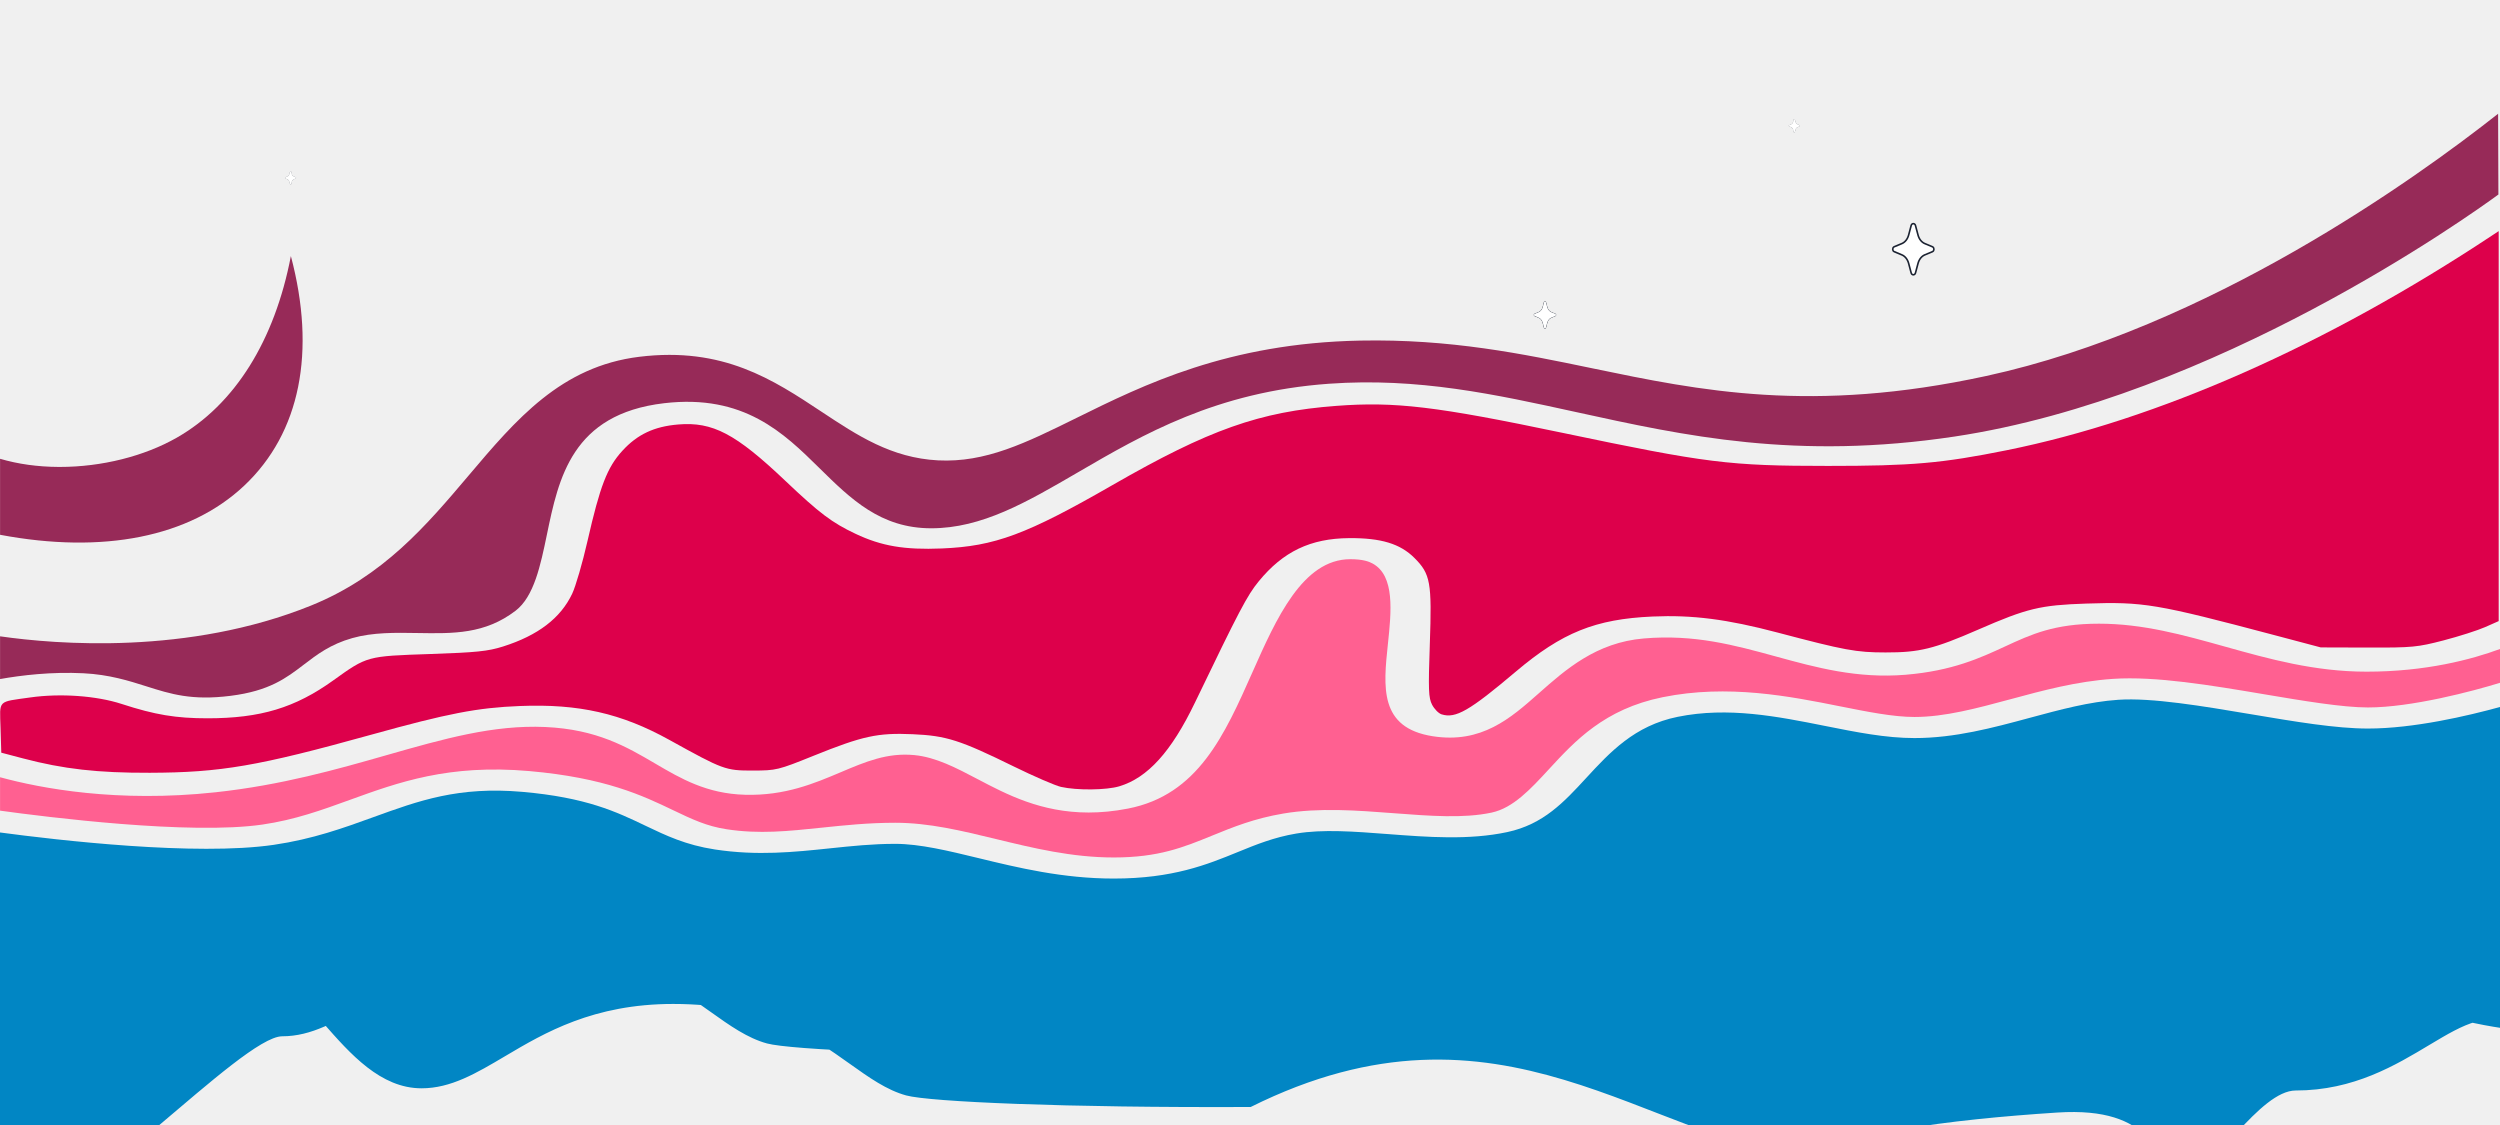
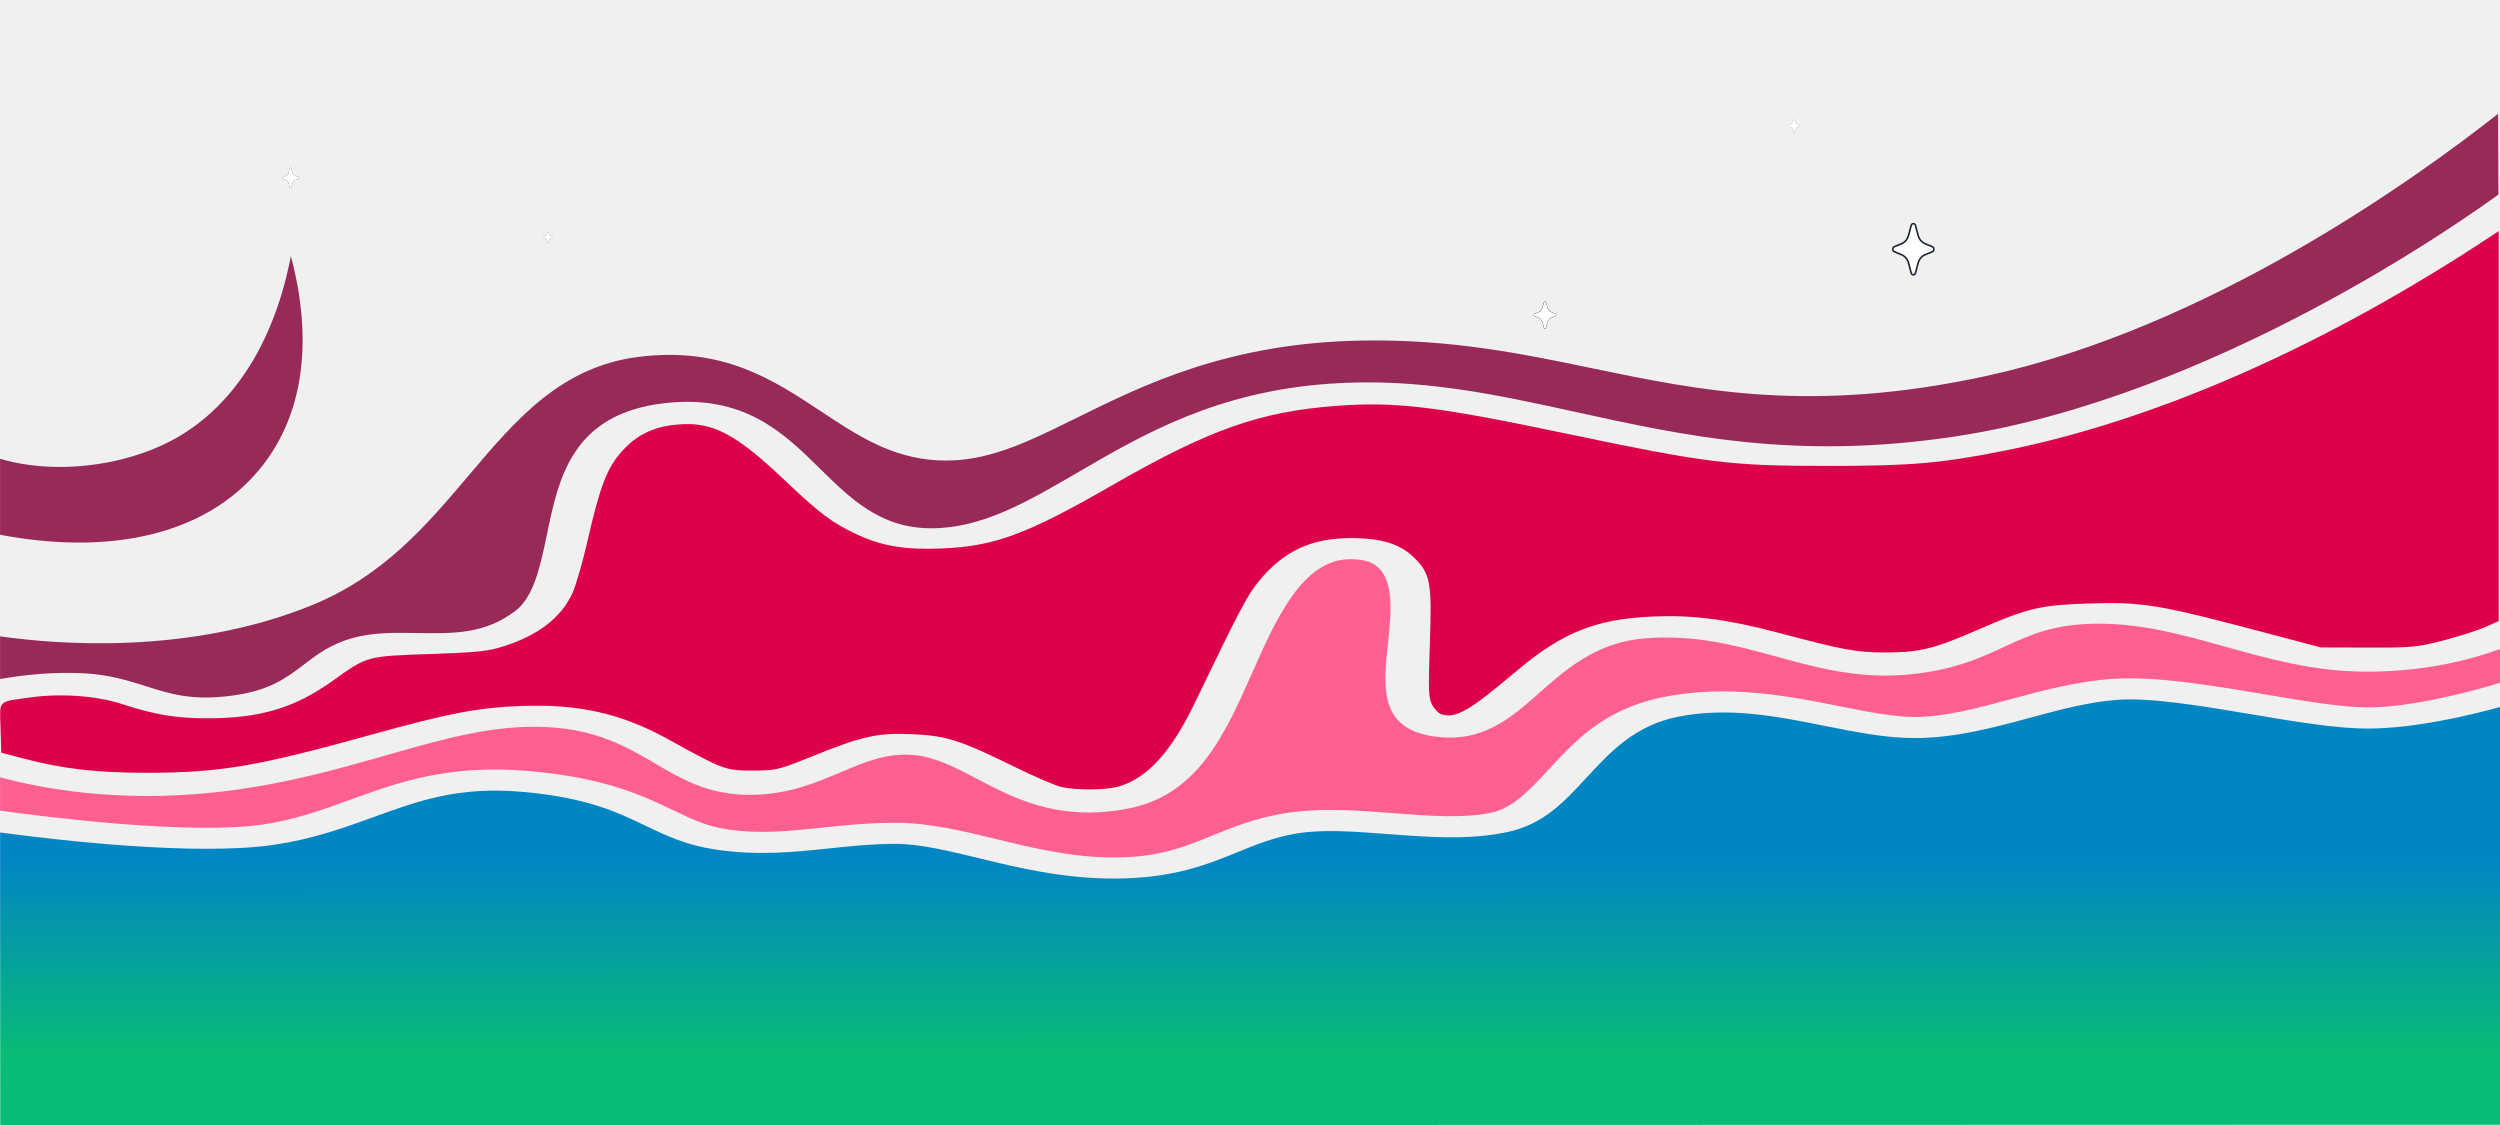
- <svg xmlns="http://www.w3.org/2000/svg" version="1.1" id="Layer_1" x="0px" y="0px" viewBox="0 0 1600 720" enable-background="new 0 0 1600 720" xml:space="preserve">
-   <defs id="defs1" />
+ <svg xmlns="http://www.w3.org/2000/svg" xmlns:xlink="http://www.w3.org/1999/xlink" version="1.1" id="Layer_1" x="0px" y="0px" viewBox="0 0 1600 720" enable-background="new 0 0 1600 720" xml:space="preserve">
+   <defs id="defs1">
+     <linearGradient id="linearGradient3">
+       <stop style="stop-color:#0186c4;stop-opacity:1;" offset="0" id="stop3" />
+       <stop style="stop-color:#09bc75;stop-opacity:1;" offset="1" id="stop4" />
+     </linearGradient>
+     <linearGradient xlink:href="#linearGradient3" id="linearGradient4" x1="248.051" y1="283.336" x2="248.111" y2="357.9" gradientUnits="userSpaceOnUse" />
+   </defs>
  <g id="g1" transform="matrix(3.275947,0,0,1.686832,0.04046365,72.79539)" style="display:inline;fill:#ffb196;fill-opacity:1">
    <g id="g11" style="fill:#ffb196;fill-opacity:1">
      <path d="m 51.274,269.687 c 6.335,-1.801 11.545,-5.472 17.061,-9.357 9.492,-6.687 19.306,-13.598 35.014,-10.938 14.891,2.525 22.244,9.361 28.152,14.854 3.649,3.392 6.531,6.071 10.441,7.229 6.37,1.888 12.021,0.734 18.563,-0.6 4.501,-0.917 9.154,-1.866 14.389,-1.866 6.569,0 12.948,3.008 19.701,6.192 7.272,3.43 14.793,6.977 22.993,6.977 8.747,0 13.6,-3.848 19.219,-8.303 4.027,-3.192 8.19,-6.493 13.917,-8.37 6.982,-2.289 14.396,-1.184 21.564,-0.119 7.03,1.045 13.669,2.034 19.11,-0.235 4.215,-1.757 7.608,-8.906 11.201,-16.476 5.075,-10.691 10.827,-22.811 22.199,-27.299 12.772,-5.042 24.903,-0.336 34.65,3.446 5.37,2.084 10.443,4.052 14.558,4.052 5.918,0 12.17,-3.28 18.789,-6.753 6.354,-3.334 12.922,-6.78 19.982,-7.703 8.374,-1.097 19.16,2.438 29.596,5.854 7.496,2.454 15.248,4.991 20.224,4.991 8.488,0 20.457,-6.145 25.851,-9.386 l -0.025,-12.817 c -5.586,4.013 -14.517,8.623 -26.088,8.623 -10.157,0 -19.022,-4.814 -27.596,-9.471 -8.271,-4.492 -16.084,-8.735 -24.692,-8.735 -8.728,0 -13.199,4.018 -18.377,8.67 -4.818,4.329 -10.279,9.236 -19.397,10.707 -9.458,1.521 -17.485,-2.749 -25.248,-6.885 -8.229,-4.383 -16.006,-8.522 -25.914,-6.884 -9.284,1.534 -15.246,11.777 -20.506,20.815 -5.493,9.439 -11.177,19.197 -20.741,16.27 -10.461,-3.205 -9.618,-18.678 -8.727,-35.06 0.659,-12.101 1.406,-25.815 -2.998,-30.466 -0.664,-0.702 -1.838,-1.635 -4.348,-1.635 -9.319,0 -14.509,22.706 -19.087,42.739 -5.487,24.009 -10.67,46.687 -24.329,51.873 -2.754,1.046 -5.315,1.501 -7.705,1.501 -9.29,10e-4 -16.014,-6.87 -21.644,-12.622 -4.213,-4.304 -8.192,-8.369 -12.395,-9.163 -5.286,-0.993 -9.519,2.484 -14.42,6.519 -5.089,4.188 -10.868,8.95 -18.652,8.532 -7.514,-0.389 -12.593,-6.176 -17.505,-11.773 -5.633,-6.419 -11.459,-13.057 -21.525,-13.937 -10.162,-0.881 -19.838,4.475 -31.033,10.687 -9.611,5.333 -20.507,11.377 -33.424,14.082 -19.15,4.007 -34.057,-1.461 -42.073,-5.714 v 12.679 c 9.018,2.419 37.114,9.302 51.275,5.275 z" id="path1" style="display:inline;fill:#ff6091;fill-opacity:1" />
      <path d="m 40.435,249.616 c 11.732,-2.457 21.62,-7.942 31.182,-13.248 11.827,-6.563 22.993,-12.776 35.611,-11.659 13.265,1.159 20.792,9.736 26.841,16.629 4.166,4.747 7.765,8.847 11.906,9.062 4.697,0.212 8.613,-2.985 13.154,-6.721 5.636,-4.639 12.029,-9.89 20.988,-8.203 6.675,1.261 11.734,6.43 16.627,11.429 7.606,7.771 12.802,12.267 20.792,9.238 9.655,-3.666 14.816,-26.251 19.37,-46.178 5.754,-25.176 11.188,-48.956 26.886,-48.956 4.142,0 7.559,1.391 10.156,4.134 6.771,7.149 5.961,22.021 5.178,36.401 -0.588,10.806 -1.395,25.604 3.082,26.977 3.245,1.001 6.661,-4.359 11.483,-12.646 5.844,-10.041 13.116,-22.536 26.115,-24.684 12.595,-2.078 22.358,3.123 30.979,7.716 7.197,3.834 13.412,7.153 20.214,6.047 6.795,-1.096 10.748,-4.647 15.324,-8.759 5.592,-5.024 11.931,-10.72 23.724,-10.72 10.641,0 19.726,4.934 28.511,9.705 8.05,4.372 15.652,8.501 23.777,8.501 14.121,0 23.705,-8.677 26.068,-11.057 L 488.114,44.2 c -16.491,21.823 -58.844,72.735 -104.012,85.95 -33.656,9.849 -57.873,-0.462 -79.235,-9.559 -15.544,-6.619 -28.966,-12.338 -44.128,-10.229 -19.117,2.659 -32.401,17.686 -44.122,30.942 -10.9,12.331 -21.197,23.978 -34.698,23.978 -14.748,0 -22.3,-14.44 -28.963,-27.181 -7.374,-14.1 -12.495,-22.517 -21.444,-20.473 -12.446,2.835 -14.718,24.12 -16.722,42.9 -1.4,13.122 -2.723,25.516 -7.446,32.513 -8.479,12.558 -18.655,12.221 -26.085,11.975 -3.483,-0.113 -6.488,-0.215 -8.583,0.935 -2.582,1.417 -4.472,4.224 -6.658,7.475 -3.779,5.616 -8.482,12.605 -19.107,15.2 -2.462,0.602 -4.699,0.857 -6.75,0.857 -6.956,0 -11.754,-2.954 -15.789,-5.438 -3.032,-1.868 -5.651,-3.481 -8.833,-3.794 -6.37,-0.619 -12.47,1.497 -15.537,2.81 v 19.368 c 4.647,3.056 19.846,11.5 40.433,7.187 z" id="path2" style="display:none;fill:#ffb196;fill-opacity:1" />
-       <path d="M 8.882,409.224 C 14.101,420.769 47.113,350.024 55.125,350.024 c 5.73,0 10.66,-5.671 16.367,-12.236 7.657,-8.809 17.187,-19.771 32.797,-19.771 18.084,0 27.214,12.631 34.549,22.779 3.692,5.108 7.181,9.933 10.984,11.941 4.551,2.402 30.956,4.703 67.286,4.377 35.336,-0.312 63.701,-3.008 70.583,-6.708 4.147,-2.231 7.546,-7.256 11.143,-12.575 5.682,-8.404 12.599,-18.62 25.396,-20.867 2.505,-10.123 12.372,-43.741 33.414,-46.398 19.092,-2.408 33.117,16.997 38.554,26.039 5.875,-4.646 12.372,-7.642 19.374,-7.642 22.729,0 38.466,23.255 48.879,38.643 3.399,5.023 6.61,9.768 8.67,11.469 5.153,4.257 11.541,6.639 15.586,7.824 l -0.238,-121.851 c -6.367,3.407 -16.935,8.215 -25.868,8.215 -6.251,0 -14.247,-2.617 -22.712,-5.388 -9.59,-3.139 -19.507,-6.384 -26.07,-5.525 -5.645,0.738 -11.308,3.71 -17.303,6.855 -7.186,3.771 -14.617,7.669 -22.506,7.669 -5.611,0 -11.363,-2.231 -17.451,-4.594 -9.321,-3.616 -18.958,-7.355 -28.819,-3.463 -8.436,3.33 -13.252,13.476 -17.909,23.288 -4.27,8.995 -8.303,17.492 -15.351,20.43 -7.499,3.124 -15.564,1.925 -23.365,0.764 -6.538,-0.972 -12.713,-1.892 -17.896,-0.192 -4.368,1.432 -7.803,4.154 -11.438,7.037 -5.933,4.703 -12.655,10.034 -24.189,10.034 -9.992,0 -18.712,-4.112 -26.405,-7.74 -5.92,-2.792 -11.511,-5.429 -16.289,-5.429 -4.427,0 -8.489,0.828 -12.791,1.705 -6.954,1.418 -14.146,2.886 -22.433,0.433 -5.71,-1.691 -9.551,-5.262 -13.617,-9.041 -5.659,-5.262 -11.511,-10.701 -24.043,-12.827 -12.453,-2.108 -20.154,3.312 -29.068,9.592 -5.819,4.1 -11.837,8.339 -19.48,10.513 -15.206,4.324 -42.189,-1.76 -53.462,-4.688 l -7.174,22.004 c 5.528,1.287 -10.866,70.484 -2.723,78.415 4.318,4.206 15.202,28.209 18.775,36.11 z M 63.195,345.13 c 5.219,11.545 11.134,24.629 19.146,24.629 5.73,0 10.66,-5.671 16.367,-12.236 7.657,-8.809 17.187,-19.771 32.797,-19.771 18.084,0 27.214,12.631 34.549,22.779 3.692,5.108 7.181,9.933 10.984,11.941 4.551,2.402 30.956,4.703 67.286,4.377 49.086,-47.492 77.242,13.283 111.24,20.402 2.505,-10.123 25.275,-15.639 46.317,-18.296 19.092,-2.408 19.226,17.539 24.663,26.581 5.875,-4.646 14.944,-34.945 21.946,-34.945 22.729,0 32.764,-38.639 43.177,-23.251 3.399,5.023 6.61,9.768 8.67,11.469 5.153,4.257 11.541,6.639 15.586,7.824 l -0.238,-121.851 c -6.367,3.407 -16.935,8.215 -25.868,8.215 -6.251,0 -14.247,-2.617 -22.712,-5.388 -9.59,-3.139 -19.507,-6.384 -26.07,-5.525 -5.645,0.738 -11.308,3.71 -17.303,6.855 -7.186,3.771 -14.617,7.669 -22.506,7.669 -5.611,0 -11.363,-2.231 -17.451,-4.594 -9.321,-3.616 -18.958,-7.355 -28.819,-3.463 -8.436,3.33 -13.252,13.476 -17.909,23.288 -4.27,8.995 -8.303,17.492 -15.351,20.43 -7.499,3.124 -15.564,1.925 -23.365,0.764 -6.538,-0.972 -12.713,-1.892 -17.896,-0.192 -4.368,1.432 -7.803,4.154 -11.438,7.037 -5.933,4.703 -12.655,10.034 -24.189,10.034 -9.992,0 -18.712,-4.112 -26.405,-7.74 -5.92,-2.792 -11.511,-5.429 -16.289,-5.429 -4.427,0 -8.489,0.828 -12.791,1.705 -6.954,1.418 -14.146,2.886 -22.433,0.433 -5.71,-1.691 -9.551,-5.262 -13.617,-9.041 -5.659,-5.262 -11.511,-10.701 -24.043,-12.827 -12.453,-2.108 -20.154,3.312 -29.068,9.592 -5.819,4.1 -11.837,8.339 -19.48,10.513 -15.206,4.324 -42.189,-1.76 -53.462,-4.688 l 6.015,13.435 c 5.528,1.287 10.553,11.762 18.696,19.693 4.318,4.206 7.691,11.67 11.264,19.571 z" id="path3" style="fill:#0186c4;fill-opacity:1" />
+       <path d="M 488.418,383.566 488.469,225.048 c -6.367,3.407 -16.935,8.215 -25.868,8.215 -6.251,0 -14.247,-2.617 -22.712,-5.388 -9.59,-3.139 -19.507,-6.384 -26.07,-5.525 -5.645,0.738 -11.308,3.71 -17.303,6.855 -7.186,3.771 -14.617,7.669 -22.506,7.669 -5.611,0 -11.363,-2.231 -17.451,-4.594 -9.321,-3.616 -18.958,-7.355 -28.819,-3.463 -8.436,3.33 -13.252,13.476 -17.909,23.288 -4.27,8.995 -8.303,17.492 -15.351,20.43 -7.499,3.124 -15.564,1.925 -23.365,0.764 -6.538,-0.972 -12.713,-1.892 -17.896,-0.192 -4.368,1.432 -7.803,4.154 -11.438,7.037 -5.933,4.703 -12.655,10.034 -24.189,10.034 -9.992,0 -18.712,-4.112 -26.405,-7.74 -5.92,-2.792 -11.511,-5.429 -16.289,-5.429 -4.427,0 -8.489,0.828 -12.791,1.705 -6.954,1.418 -14.146,2.886 -22.433,0.433 -5.71,-1.691 -9.551,-5.262 -13.617,-9.041 -5.659,-5.262 -11.511,-10.701 -24.043,-12.827 -12.453,-2.108 -20.154,3.312 -29.068,9.592 -5.819,4.1 -11.837,8.339 -19.48,10.513 -15.206,4.324 -42.189,-1.76 -53.462,-4.688 l 0.036,111.109 z m 1.4,-130.568 c -489.83,-296.153 -489.83,-296.153 0,0 z" id="path3" style="fill:url(#linearGradient4);fill-opacity:1" />
      <path d="m 16.319,212.29 c 5.021,0.493 8.859,2.856 12.246,4.942 4.764,2.935 8.878,5.472 16.445,3.622 7.615,-1.86 10.896,-6.734 14.368,-11.896 2.537,-3.771 5.161,-7.67 9.448,-10.021 4.015,-2.204 8.428,-2.059 12.695,-1.916 7.08,0.23 13.187,0.437 19.189,-8.456 3.611,-5.348 4.888,-17.313 6.122,-28.886 2.288,-21.442 4.882,-45.746 22.899,-49.852 15.605,-3.55 23.418,11.385 30.311,24.565 6.156,11.771 11.971,22.889 21.874,22.889 9.896,0 18.612,-9.859 28.705,-21.276 12.639,-14.297 26.964,-30.501 49.014,-33.567 17.36,-2.413 32.418,4.002 48.364,10.793 21.109,8.99 42.939,18.285 73.854,9.241 50.845,-14.876 100.26,-83.332 106.232,-91.824 L 488.027,0 c -16.216,24.826 -56.623,81.188 -99.998,99.494 -34.094,14.386 -55.919,5.58 -77.026,-2.937 -13.6,-5.487 -27.66,-11.154 -45.278,-10.491 -25.849,0.983 -42.261,16.722 -55.448,29.368 -9.918,9.511 -17.766,17.008 -27.042,16.077 -9.119,-0.927 -15.738,-9.439 -22.746,-18.452 -9.451,-12.156 -19.226,-24.73 -35.578,-20.853 -15.315,3.627 -24.098,23.778 -33.395,45.112 -8.192,18.799 -16.663,38.236 -30.809,49.317 C 36.759,205.396 11.072,201.347 0,198.271 v 16.213 c 4.15,-1.432 10.044,-2.814 16.319,-2.194 z" id="path4" style="display:inline;fill:#972a58;fill-opacity:1" />
      <path d="M 47.678,141.146 C 58.684,121.025 61.77,90.23 56.813,53.993 53.665,85.934 45.917,110.27 34.527,122.9 c -6.374,7.067 -14.691,11.105 -22.854,11.105 -0.077,0 -0.152,0 -0.229,-0.001 C 7.358,133.967 3.5,132.916 0,130.916 v 28.832 c 20.177,7.384 37.039,0.844 47.678,-18.602 z" id="path5" style="display:inline;fill:#972a58;fill-opacity:1" />
    </g>
    <path d="m 3.41,419.389 c -0.025,-0.315 -0.09,-0.515 -0.245,-0.72 -0.28,-0.37 -0.73,-0.575 -1.275,-0.575 -1.03,0 -1.67,0.735 -1.67,1.915 0,1.175 0.635,1.905 1.65,1.905 0.91,0 1.51,-0.525 1.555,-1.36 h -0.73 c -0.05,0.465 -0.34,0.73 -0.805,0.73 -0.58,0 -0.92,-0.47 -0.92,-1.265 0,-0.805 0.355,-1.285 0.945,-1.285 0.435,0 0.68,0.21 0.78,0.655 z m 0.515,-0.29 v 2.7 h 0.7 v -1.435 c 0,-0.41 0.205,-0.615 0.615,-0.615 0.075,0 0.125,0.005 0.22,0.02 v -0.71 c -0.04,-0.005 -0.055,-0.005 -0.085,-0.005 -0.32,0 -0.595,0.21 -0.75,0.575 v -0.53 z m 4.27,1.57 c 0.005,-0.06 0.005,-0.085 0.005,-0.12 0,-0.27 -0.04,-0.52 -0.105,-0.71 -0.18,-0.49 -0.615,-0.785 -1.16,-0.785 -0.775,0 -1.25,0.56 -1.25,1.465 0,0.865 0.47,1.395 1.235,1.395 0.605,0 1.095,-0.34 1.25,-0.875 h -0.69 c -0.085,0.215 -0.28,0.34 -0.535,0.34 -0.2,0 -0.36,-0.085 -0.46,-0.235 -0.065,-0.1 -0.09,-0.22 -0.1,-0.475 z m -1.8,-0.465 c 0.045,-0.415 0.22,-0.615 0.53,-0.615 0.32,0 0.51,0.215 0.545,0.615 z m 4.605,1.51 c -0.12,-0.115 -0.16,-0.195 -0.16,-0.33 v -1.5 c 0,-0.55 -0.375,-0.83 -1.105,-0.83 -0.73,0 -1.11,0.31 -1.155,0.935 h 0.675 c 0.035,-0.28 0.15,-0.37 0.495,-0.37 0.27,0 0.405,0.09 0.405,0.27 0,0.09 -0.045,0.165 -0.12,0.21 -0.095,0.05 -0.095,0.05 -0.44,0.105 l -0.28,0.05 c -0.535,0.09 -0.795,0.365 -0.795,0.85 0,0.485 0.325,0.81 0.82,0.81 0.3,0 0.57,-0.125 0.82,-0.385 0,0.14 0.015,0.19 0.08,0.27 h 0.76 z m -0.845,-1 c 0,0.405 -0.2,0.635 -0.555,0.635 -0.235,0 -0.38,-0.125 -0.38,-0.325 0,-0.21 0.11,-0.31 0.4,-0.37 l 0.24,-0.045 c 0.185,-0.035 0.215,-0.045 0.295,-0.085 z m 2.495,-1.56 h -0.39 v -0.725 h -0.7 v 0.725 h -0.345 v 0.465 h 0.345 v 1.66 c 0,0.425 0.225,0.635 0.685,0.635 0.16,0 0.275,-0.015 0.405,-0.055 v -0.49 c -0.07,0.01 -0.105,0.015 -0.16,0.015 -0.185,0 -0.23,-0.055 -0.23,-0.295 v -1.47 h 0.39 z m 2.76,1.515 c 0.005,-0.06 0.005,-0.085 0.005,-0.12 0,-0.27 -0.04,-0.52 -0.105,-0.71 -0.18,-0.49 -0.615,-0.785 -1.16,-0.785 -0.775,0 -1.25,0.56 -1.25,1.465 0,0.865 0.47,1.395 1.235,1.395 0.605,0 1.095,-0.34 1.25,-0.875 h -0.69 c -0.085,0.215 -0.28,0.34 -0.535,0.34 -0.2,0 -0.36,-0.085 -0.46,-0.235 -0.065,-0.1 -0.09,-0.22 -0.1,-0.475 z m -1.8,-0.465 c 0.045,-0.415 0.22,-0.615 0.53,-0.615 0.32,0 0.51,0.215 0.545,0.615 z m 3.985,1.595 h 0.7 v -3.645 h -0.7 v 1.295 c -0.175,-0.27 -0.405,-0.395 -0.745,-0.395 -0.645,0 -1.135,0.62 -1.135,1.435 0,0.365 0.11,0.735 0.29,0.995 0.185,0.265 0.515,0.43 0.845,0.43 0.34,0 0.57,-0.12 0.745,-0.39 z m -0.59,-2.16 c 0.355,0 0.59,0.34 0.59,0.86 0,0.49 -0.24,0.83 -0.59,0.83 -0.35,0 -0.59,-0.345 -0.59,-0.84 0,-0.505 0.24,-0.85 0.59,-0.85 z m 3.305,-1.485 v 3.645 h 0.7 v -0.275 c 0.17,0.265 0.405,0.39 0.745,0.39 0.645,0 1.135,-0.615 1.135,-1.43 0,-0.365 -0.11,-0.735 -0.29,-0.995 -0.185,-0.265 -0.515,-0.435 -0.845,-0.435 -0.34,0 -0.575,0.125 -0.745,0.395 v -1.295 z m 1.29,1.485 c 0.345,0 0.59,0.35 0.59,0.85 0,0.495 -0.24,0.84 -0.59,0.84 -0.355,0 -0.59,-0.335 -0.59,-0.855 0,-0.495 0.24,-0.835 0.59,-0.835 z m 3.335,-0.54 -0.56,1.965 -0.595,-1.965 h -0.77 l 1.005,2.81 c 0,0.28 -0.175,0.47 -0.435,0.47 -0.055,0 -0.1,-0.01 -0.185,-0.03 v 0.525 c 0.105,0.015 0.165,0.02 0.25,0.02 0.18,0 0.38,-0.035 0.505,-0.085 0.195,-0.08 0.28,-0.19 0.395,-0.515 l 1.11,-3.195 z m 4.705,1.965 0.24,0.735 h 0.77 l -1.26,-3.645 h -0.83 l -1.295,3.645 h 0.765 l 0.245,-0.735 z m -0.205,-0.625 h -0.95 l 0.475,-1.425 z m 1.61,-1.34 v 2.7 h 0.7 v -1.62 c 0,-0.335 0.18,-0.53 0.48,-0.53 0.235,0 0.38,0.135 0.38,0.35 v 1.8 h 0.7 v -1.62 c 0,-0.33 0.18,-0.53 0.48,-0.53 0.235,0 0.38,0.135 0.38,0.35 v 1.8 h 0.7 v -1.91 c 0,-0.525 -0.32,-0.835 -0.86,-0.835 -0.345,0 -0.58,0.12 -0.79,0.4 -0.13,-0.255 -0.4,-0.4 -0.735,-0.4 -0.31,0 -0.51,0.1 -0.74,0.38 v -0.335 z m 6.765,1.57 c 0.005,-0.06 0.005,-0.085 0.005,-0.12 0,-0.27 -0.04,-0.52 -0.105,-0.71 -0.18,-0.49 -0.615,-0.785 -1.16,-0.785 -0.775,0 -1.25,0.56 -1.25,1.465 0,0.865 0.47,1.395 1.235,1.395 0.605,0 1.095,-0.34 1.25,-0.875 h -0.69 c -0.085,0.215 -0.28,0.34 -0.535,0.34 -0.2,0 -0.36,-0.085 -0.46,-0.235 -0.065,-0.1 -0.09,-0.22 -0.1,-0.475 z m -1.8,-0.465 c 0.045,-0.415 0.22,-0.615 0.53,-0.615 0.32,0 0.51,0.215 0.545,0.615 z m 3.445,-1.05 h -0.39 v -0.725 h -0.7 v 0.725 h -0.345 v 0.465 h 0.345 v 1.66 c 0,0.425 0.225,0.635 0.685,0.635 0.16,0 0.275,-0.015 0.405,-0.055 v -0.49 c -0.07,0.01 -0.105,0.015 -0.16,0.015 -0.185,0 -0.23,-0.055 -0.23,-0.295 v -1.47 h 0.39 z m 0.485,-1 v 3.645 h 0.7 v -1.62 c 0,-0.31 0.225,-0.53 0.54,-0.53 0.155,0 0.27,0.055 0.35,0.165 0.065,0.09 0.08,0.165 0.08,0.335 v 1.65 h 0.7 v -1.81 c 0,-0.335 -0.09,-0.575 -0.275,-0.73 -0.155,-0.13 -0.38,-0.205 -0.605,-0.205 -0.345,0 -0.595,0.135 -0.79,0.435 v -1.335 z m 4.57,0.945 -0.56,1.965 -0.595,-1.965 h -0.77 l 1.005,2.81 c 0,0.28 -0.175,0.47 -0.435,0.47 -0.055,0 -0.1,-0.01 -0.185,-0.03 v 0.525 c 0.105,0.015 0.165,0.02 0.25,0.02 0.18,0 0.38,-0.035 0.505,-0.085 0.195,-0.08 0.28,-0.19 0.395,-0.515 l 1.11,-3.195 z m 3.245,0.87 c -0.01,-0.57 -0.45,-0.915 -1.175,-0.915 -0.685,0 -1.11,0.345 -1.11,0.9 0,0.18 0.055,0.335 0.15,0.44 0.095,0.095 0.18,0.14 0.44,0.225 l 0.835,0.26 c 0.175,0.055 0.235,0.11 0.235,0.22 0,0.165 -0.195,0.265 -0.52,0.265 -0.185,0 -0.325,-0.03 -0.415,-0.095 -0.075,-0.055 -0.105,-0.11 -0.135,-0.255 h -0.685 c 0.02,0.595 0.455,0.9 1.275,0.9 0.375,0 0.66,-0.08 0.86,-0.24 0.2,-0.16 0.32,-0.41 0.32,-0.675 0,-0.35 -0.175,-0.575 -0.53,-0.68 l -0.885,-0.255 c -0.195,-0.06 -0.245,-0.1 -0.245,-0.21 0,-0.15 0.16,-0.25 0.405,-0.25 0.335,0 0.5,0.12 0.505,0.365 z m 1.755,-0.815 h -0.39 v -0.725 h -0.7 v 0.725 h -0.345 v 0.465 h 0.345 v 1.66 c 0,0.425 0.225,0.635 0.685,0.635 0.16,0 0.275,-0.015 0.405,-0.055 v -0.49 c -0.07,0.01 -0.105,0.015 -0.16,0.015 -0.185,0 -0.23,-0.055 -0.23,-0.295 v -1.47 h 0.39 z m 4.585,0.11 c -0.005,-0.755 -0.51,-1.17 -1.43,-1.17 -0.875,0 -1.38,0.41 -1.38,1.12 0,0.565 0.285,0.84 1.025,0.98 l 0.51,0.1 c 0.5,0.095 0.685,0.235 0.685,0.53 0,0.305 -0.28,0.49 -0.735,0.49 -0.51,0 -0.795,-0.215 -0.82,-0.605 h -0.73 c 0.045,0.78 0.58,1.205 1.51,1.205 0.94,0 1.495,-0.435 1.495,-1.18 0,-0.575 -0.29,-0.875 -0.965,-1.005 l -0.57,-0.11 c -0.535,-0.105 -0.69,-0.21 -0.69,-0.475 0,-0.275 0.24,-0.45 0.63,-0.45 0.475,0 0.74,0.2 0.765,0.57 z m 1.805,-0.11 h -0.39 v -0.725 h -0.7 v 0.725 h -0.345 v 0.465 h 0.345 v 1.66 c 0,0.425 0.225,0.635 0.685,0.635 0.16,0 0.275,-0.015 0.405,-0.055 v -0.49 c -0.07,0.01 -0.105,0.015 -0.16,0.015 -0.185,0 -0.23,-0.055 -0.23,-0.295 v -1.47 h 0.39 z m 2.855,2.645 v -2.7 h -0.7 v 1.69 c 0,0.32 -0.22,0.53 -0.565,0.53 -0.3,0 -0.45,-0.16 -0.45,-0.485 v -1.735 h -0.7 v 1.88 c 0,0.6 0.325,0.935 0.905,0.935 0.365,0 0.61,-0.13 0.81,-0.435 v 0.32 z m 2.375,0 h 0.7 v -3.645 h -0.7 v 1.295 c -0.175,-0.27 -0.405,-0.395 -0.745,-0.395 -0.645,0 -1.135,0.62 -1.135,1.435 0,0.365 0.11,0.735 0.29,0.995 0.185,0.265 0.515,0.43 0.845,0.43 0.34,0 0.57,-0.12 0.745,-0.39 z m -0.59,-2.16 c 0.355,0 0.59,0.34 0.59,0.86 0,0.49 -0.24,0.83 -0.59,0.83 -0.35,0 -0.59,-0.345 -0.59,-0.84 0,-0.505 0.24,-0.85 0.59,-0.85 z m 2.655,-0.54 h -0.7 v 2.7 h 0.7 z m 0,-0.945 h -0.7 v 0.625 h 0.7 z m 1.86,0.9 c -0.825,0 -1.33,0.545 -1.33,1.43 0,0.89 0.505,1.43 1.335,1.43 0.825,0 1.335,-0.54 1.335,-1.41 0,-0.915 -0.495,-1.45 -1.34,-1.45 z m 0.005,0.565 c 0.385,0 0.635,0.345 0.635,0.875 0,0.505 -0.26,0.855 -0.635,0.855 -0.38,0 -0.635,-0.345 -0.635,-0.865 0,-0.52 0.255,-0.865 0.635,-0.865 z" id="text11" style="font-weight:bold;font-size:5px;font-family:'Helvetica Neue', Helvetica, Arial-Unicode, Arial, Sans-serif" aria-label="Created by Amethyst Studio" />
    <path d="M 1.565,424.154 H 1.15 v -0.265 c 0,-0.14 0.06,-0.21 0.19,-0.21 0.065,0 0.13,0.005 0.2,0.015 v -0.525 c -0.15,-0.01 -0.295,-0.015 -0.4,-0.015 -0.465,0 -0.69,0.22 -0.69,0.675 v 0.325 H 0.07 v 0.465 h 0.38 v 2.18 h 0.7 v -2.18 h 0.415 z m 0.415,-0.055 v 2.7 h 0.7 v -1.435 c 0,-0.41 0.205,-0.615 0.615,-0.615 0.075,0 0.125,0.005 0.22,0.02 v -0.71 c -0.04,-0.005 -0.055,-0.005 -0.085,-0.005 -0.32,0 -0.595,0.21 -0.75,0.575 v -0.53 z m 3.13,-0.045 c -0.825,0 -1.33,0.545 -1.33,1.43 0,0.89 0.505,1.43 1.335,1.43 0.825,0 1.335,-0.54 1.335,-1.41 0,-0.915 -0.495,-1.45 -1.34,-1.45 z m 0.005,0.565 c 0.385,0 0.635,0.345 0.635,0.875 0,0.505 -0.26,0.855 -0.635,0.855 -0.38,0 -0.635,-0.345 -0.635,-0.865 0,-0.52 0.255,-0.865 0.635,-0.865 z m 1.845,-0.52 v 2.7 h 0.7 v -1.62 c 0,-0.335 0.18,-0.53 0.48,-0.53 0.235,0 0.38,0.135 0.38,0.35 v 1.8 h 0.7 v -1.62 c 0,-0.33 0.18,-0.53 0.48,-0.53 0.235,0 0.38,0.135 0.38,0.35 v 1.8 h 0.7 v -1.91 c 0,-0.525 -0.32,-0.835 -0.86,-0.835 -0.345,0 -0.58,0.12 -0.79,0.4 -0.13,-0.255 -0.4,-0.4 -0.735,-0.4 -0.31,0 -0.51,0.1 -0.74,0.38 v -0.335 z m 7.04,0.055 h -0.39 v -0.725 h -0.7 v 0.725 h -0.345 v 0.465 h 0.345 v 1.66 c 0,0.425 0.225,0.635 0.685,0.635 0.16,0 0.275,-0.015 0.405,-0.055 v -0.49 c -0.07,0.01 -0.105,0.015 -0.16,0.015 -0.185,0 -0.23,-0.055 -0.23,-0.295 v -1.47 h 0.39 z m 0.485,-1 v 3.645 h 0.7 v -1.62 c 0,-0.31 0.225,-0.53 0.54,-0.53 0.155,0 0.27,0.055 0.35,0.165 0.065,0.09 0.08,0.165 0.08,0.335 v 1.65 h 0.7 v -1.81 c 0,-0.335 -0.09,-0.575 -0.275,-0.73 -0.155,-0.13 -0.38,-0.205 -0.605,-0.205 -0.345,0 -0.595,0.135 -0.79,0.435 v -1.335 z m 5.34,2.515 c 0.005,-0.06 0.005,-0.085 0.005,-0.12 0,-0.27 -0.04,-0.52 -0.105,-0.71 -0.18,-0.49 -0.615,-0.785 -1.16,-0.785 -0.775,0 -1.25,0.56 -1.25,1.465 0,0.865 0.47,1.395 1.235,1.395 0.605,0 1.095,-0.34 1.25,-0.875 h -0.69 c -0.085,0.215 -0.28,0.34 -0.535,0.34 -0.2,0 -0.36,-0.085 -0.46,-0.235 -0.065,-0.1 -0.09,-0.22 -0.1,-0.475 z m -1.8,-0.465 c 0.045,-0.415 0.22,-0.615 0.53,-0.615 0.32,0 0.51,0.215 0.545,0.615 z m 5.905,1.595 h 0.75 v -3.645 h -0.75 v 2.48 l -1.445,-2.48 h -0.77 v 3.645 h 0.75 v -2.52 z m 2.595,-2.745 c -0.825,0 -1.33,0.545 -1.33,1.43 0,0.89 0.505,1.43 1.335,1.43 0.825,0 1.335,-0.54 1.335,-1.41 0,-0.915 -0.495,-1.45 -1.34,-1.45 z m 0.005,0.565 c 0.385,0 0.635,0.345 0.635,0.875 0,0.505 -0.26,0.855 -0.635,0.855 -0.38,0 -0.635,-0.345 -0.635,-0.865 0,-0.52 0.255,-0.865 0.635,-0.865 z m 4.25,2.18 v -2.7 h -0.7 v 1.69 c 0,0.32 -0.22,0.53 -0.565,0.53 -0.3,0 -0.45,-0.16 -0.45,-0.485 v -1.735 h -0.7 v 1.88 c 0,0.6 0.325,0.935 0.905,0.935 0.365,0 0.61,-0.13 0.81,-0.435 v 0.32 z m 0.665,-2.7 v 2.7 h 0.7 v -1.62 c 0,-0.32 0.22,-0.53 0.565,-0.53 0.3,0 0.45,0.165 0.45,0.485 v 1.665 h 0.7 v -1.81 c 0,-0.6 -0.325,-0.935 -0.905,-0.935 -0.365,0 -0.61,0.13 -0.81,0.435 v -0.39 z m 5.26,1.4 h 0.935 c 0.67,0 1.1,-0.475 1.1,-1.215 0,-0.73 -0.415,-1.13 -1.175,-1.13 h -1.61 v 3.645 h 0.75 z m 0,-0.625 v -1.095 h 0.7 c 0.4,0 0.585,0.175 0.585,0.545 0,0.375 -0.185,0.55 -0.585,0.55 z m 2.52,-0.775 v 2.7 h 0.7 v -1.435 c 0,-0.41 0.205,-0.615 0.615,-0.615 0.075,0 0.125,0.005 0.22,0.02 v -0.71 c -0.04,-0.005 -0.055,-0.005 -0.085,-0.005 -0.32,0 -0.595,0.21 -0.75,0.575 v -0.53 z m 3.13,-0.045 c -0.825,0 -1.33,0.545 -1.33,1.43 0,0.89 0.505,1.43 1.335,1.43 0.825,0 1.335,-0.54 1.335,-1.41 0,-0.915 -0.495,-1.45 -1.34,-1.45 z m 0.005,0.565 c 0.385,0 0.635,0.345 0.635,0.875 0,0.505 -0.26,0.855 -0.635,0.855 -0.38,0 -0.635,-0.345 -0.635,-0.865 0,-0.52 0.255,-0.865 0.635,-0.865 z m 2.565,-0.52 h -0.7 v 3.015 c 0,0.155 -0.055,0.21 -0.205,0.21 -0.045,0 -0.08,-0.005 -0.125,-0.02 v 0.56 c 0.135,0.015 0.305,0.025 0.415,0.025 0.435,0 0.615,-0.18 0.615,-0.62 z m 0,-0.945 h -0.7 v 0.625 h 0.7 z m 2.96,2.515 c 0.005,-0.06 0.005,-0.085 0.005,-0.12 0,-0.27 -0.04,-0.52 -0.105,-0.71 -0.18,-0.49 -0.615,-0.785 -1.16,-0.785 -0.775,0 -1.25,0.56 -1.25,1.465 0,0.865 0.47,1.395 1.235,1.395 0.605,0 1.095,-0.34 1.25,-0.875 h -0.69 c -0.085,0.215 -0.28,0.34 -0.535,0.34 -0.2,0 -0.36,-0.085 -0.46,-0.235 -0.065,-0.1 -0.09,-0.22 -0.1,-0.475 z m -1.8,-0.465 c 0.045,-0.415 0.22,-0.615 0.53,-0.615 0.32,0 0.51,0.215 0.545,0.615 z m 4.57,-0.095 c -0.05,-0.66 -0.485,-1.055 -1.165,-1.055 -0.81,0 -1.275,0.53 -1.275,1.45 0,0.89 0.465,1.41 1.265,1.41 0.655,0 1.11,-0.405 1.175,-1.05 h -0.67 c -0.085,0.35 -0.225,0.485 -0.505,0.485 -0.355,0 -0.565,-0.315 -0.565,-0.845 0,-0.26 0.05,-0.495 0.135,-0.655 0.08,-0.15 0.235,-0.23 0.435,-0.23 0.285,0 0.42,0.135 0.5,0.49 z m 1.68,-0.955 h -0.39 v -0.725 h -0.7 v 0.725 h -0.345 v 0.465 h 0.345 v 1.66 c 0,0.425 0.225,0.635 0.685,0.635 0.16,0 0.275,-0.015 0.405,-0.055 v -0.49 c -0.07,0.01 -0.105,0.015 -0.16,0.015 -0.185,0 -0.23,-0.055 -0.23,-0.295 v -1.47 h 0.39 z" id="text12" style="font-weight:bold;font-size:5px;font-family:'Helvetica Neue', Helvetica, Arial-Unicode, Arial, Sans-serif" aria-label="from the Noun Project" />
  </g>
  <polygon fill="#ffb196" points="1521.588,522.049 1512.613,522.049 1512.613,516.821 1492.613,516.821 1492.613,511.995 1464.613,511.995 1464.613,521.245 1455.588,521.245 1455.588,518.544 1342.057,518.544 1342.057,522.164 1293.588,522.164 1293.588,517.338 1235.588,517.338 1235.588,519.751 1141.588,519.751 1141.588,514.523 1061.588,514.523 1061.588,518.142 1001.588,518.142 1001.588,520.957 971.588,520.957 971.588,516.131 944.588,516.131 944.588,523.37 891.613,523.37 891.613,520.153 842.613,520.153 842.613,513.027 774.613,513.027 774.613,516.131 743.588,516.131 743.588,520.498 701.588,520.498 701.588,514.45 629.966,514.45 629.966,521.647 588.613,521.647 588.613,524.665 535.588,524.665 535.588,519.349 516.991,519.349 516.991,515.213 426.613,515.213 426.613,522.854 332.613,522.854 332.613,514.81 278.613,514.81 278.613,510.789 236.613,510.789 236.613,515.213 208.613,515.213 208.613,509.985 130.613,509.985 130.613,518.028 90.613,518.028 90.613,512.398 -0.001,512.398 -0.001,720 1599.999,720 1599.999,512.8 1576.613,512.8 1576.613,516.821 1534.613,516.821 1534.613,519.618 1521.588,519.618 " id="polygon1" style="display:none" />
  <path style="display:inline;fill:#dd004b;fill-opacity:1;stroke:none;stroke-width:65.539;stroke-linecap:square;stroke-dasharray:none;paint-order:fill markers stroke" d="m 679.063,503.625 c -3.653,-0.823 -17.293,-6.725 -30.312,-13.115 -34.448,-16.91 -43.094,-19.668 -64.633,-20.615 -22.415,-0.985 -31.944,1.089 -63.498,13.82 -22.679,9.151 -23.784,9.419 -38.907,9.443 -17.341,0.028 -18.826,-0.518 -53.251,-19.584 -30.78,-17.047 -57.989,-23.227 -95.665,-21.726 -27.33,1.088 -46.005,4.694 -95.442,18.427 -72.233,20.065 -96.073,24.159 -141.505,24.302 -33.342,0.104 -55.262,-2.38 -81.105,-9.191 L 0.819,481.713 0.352,465.867 C -0.186,447.628 -1.897,449.38 19.409,446.361 c 19.289,-2.732 42.276,-1.095 58.418,4.16 21.427,6.976 34.785,9.204 55.107,9.191 33.757,-0.021 55.907,-6.705 80.33,-24.242 21.744,-15.613 21.478,-15.541 62,-16.899 29.65,-0.994 37.043,-1.756 46.697,-4.814 22.376,-7.088 36.838,-18.137 44.251,-33.807 2.238,-4.731 6.643,-19.899 9.789,-33.706 8.039,-35.285 12.616,-47.131 22.313,-57.74 9.579,-10.48 20.321,-15.546 35.703,-16.836 22.081,-1.851 36.778,5.865 68.485,35.957 22.046,20.923 29.877,26.835 45.047,34.009 16.644,7.871 31.335,10.369 55.207,9.387 33.891,-1.394 54.223,-8.944 109.164,-40.533 61.863,-35.57 94.203,-47.019 143.28,-50.726 37.64,-2.843 63.87,0.281 144.732,17.238 92.624,19.424 106.631,21.17 169.943,21.188 53.588,0.015 72.866,-1.675 114.264,-10.013 96.615,-19.46 204.719,-67.257 310.512,-137.288 l 4.506,-2.983 v 124.803 124.803 l -8.667,3.833 c -4.767,2.108 -16.748,5.938 -26.625,8.512 -16.72,4.356 -20.049,4.672 -48.27,4.585 l -30.312,-0.094 -29.493,-7.818 c -76.049,-20.159 -83.831,-21.464 -120.633,-20.238 -29.367,0.979 -37.797,3.009 -68.998,16.617 -28.481,12.422 -37.676,14.69 -59.418,14.661 -18.871,-0.026 -25.893,-1.32 -69.166,-12.751 -32.299,-8.532 -54.443,-11.368 -79.936,-10.239 -36.6,1.621 -57.919,10.219 -87.61,35.333 -29.601,25.037 -38.442,30.118 -47.44,27.262 -1.891,-0.6 -4.617,-3.372 -6.059,-6.16 -2.274,-4.398 -2.465,-9.537 -1.443,-38.834 1.378,-39.489 0.432,-44.794 -9.814,-55.056 -9.116,-9.13 -21.384,-12.864 -41.795,-12.721 -24.708,0.172 -42.284,8.569 -57.906,27.665 -7.359,8.996 -12.322,18.433 -40.853,77.693 -15.067,31.295 -30.177,48.003 -48.356,53.474 -8.26,2.486 -27.113,2.682 -37.301,0.387 z" id="path12" />
  <g id="layer1" style="display:inline" />
  <g id="SVGRepo_bgCarrier" stroke-width="0" transform="matrix(8.182227,0,0,8.182227,1164.725,84.53167)" />
  <g id="SVGRepo_tracerCarrier" stroke-linecap="round" stroke-linejoin="round" transform="matrix(8.182227,0,0,8.182227,1164.725,84.53167)" />
  <g id="SVGRepo_iconCarrier" transform="matrix(8.182227,0,0,8.182227,1164.725,84.53167)" style="fill:#41895b;fill-opacity:1;stroke:#1c2332;stroke-opacity:1">
    <path d="m 7.203,7.322 c 0.034,-0.128 0.178,-0.128 0.212,0 L 7.615,8.072 c 0.089,0.334 0.299,0.596 0.566,0.708 l 0.599,0.25 c 0.102,0.043 0.102,0.223 0,0.266 L 8.181,9.545 C 7.914,9.656 7.704,9.919 7.615,10.253 l -0.2,0.75 c -0.034,0.128 -0.179,0.128 -0.212,0 L 7.004,10.253 C 6.915,9.919 6.705,9.656 6.438,9.545 L 5.838,9.295 c -0.103,-0.042 -0.103,-0.224 0,-0.266 L 6.438,8.78 C 6.705,8.669 6.915,8.406 7.004,8.072 Z" id="path1-7" style="fill:#ffffff;fill-opacity:1;stroke:#1c2332;stroke-width:0.256;stroke-linecap:butt;stroke-linejoin:bevel;stroke-dasharray:none;stroke-opacity:1;paint-order:markers stroke fill" />
  </g>
  <path d="m 988.304,193.205 c 0.158,-0.571 0.803,-0.571 0.961,0 l 0.905,3.398 c 0.404,1.519 1.354,2.709 2.569,3.213 l 2.716,1.133 c 0.456,0.198 0.456,1.005 0,1.203 l -2.716,1.133 c -1.213,0.505 -2.165,1.696 -2.569,3.213 l -0.905,3.398 c -0.158,0.571 -0.803,0.571 -0.961,0 l -0.905,-3.398 c -0.404,-1.518 -1.355,-2.709 -2.569,-3.213 l -2.712,-1.133 c -0.456,-0.198 -0.456,-1.005 0,-1.203 l 2.716,-1.133 c 1.214,-0.505 2.165,-1.695 2.569,-3.213 l 0.902,-3.393 z" style="fill:#ffffff;fill-opacity:1;stroke:#1c2332;stroke-width:0.355;stroke-linecap:butt;stroke-linejoin:bevel;stroke-dasharray:none;stroke-opacity:1;paint-order:markers stroke fill" id="path1-9" />
  <path d="m 1148.122,76.416 c 0.075,-0.284 0.396,-0.284 0.471,0 l 0.443,1.663 c 0.198,0.741 0.662,1.322 1.255,1.57 l 1.329,0.554 c 0.227,0.094 0.227,0.496 0,0.59 l -1.329,0.554 c -0.593,0.247 -1.057,0.829 -1.255,1.57 l -0.443,1.663 c -0.075,0.284 -0.396,0.284 -0.471,0 l -0.443,-1.663 c -0.197,-0.741 -0.662,-1.323 -1.255,-1.57 l -1.329,-0.554 c -0.227,-0.094 -0.227,-0.496 0,-0.59 l 1.329,-0.554 c 0.593,-0.247 1.057,-0.829 1.255,-1.57 z" style="fill:#ffffff;fill-opacity:1;stroke:#1c2332;stroke-width:0.116;stroke-linecap:butt;stroke-linejoin:bevel;stroke-dasharray:none;stroke-opacity:1;paint-order:markers stroke fill" id="path1-0" />
-   <path d="m 185.749,109.781 c 0.075,-0.284 0.396,-0.284 0.471,0 l 0.443,1.663 c 0.198,0.741 0.662,1.322 1.255,1.57 l 1.329,0.554 c 0.227,0.094 0.227,0.496 0,0.59 l -1.329,0.554 c -0.593,0.247 -1.057,0.829 -1.255,1.57 l -0.443,1.663 c -0.075,0.284 -0.396,0.284 -0.471,0 l -0.443,-1.663 c -0.197,-0.741 -0.662,-1.323 -1.255,-1.57 l -1.329,-0.554 c -0.227,-0.094 -0.227,-0.496 0,-0.59 l 1.329,-0.554 c 0.593,-0.247 1.057,-0.829 1.255,-1.57 z" style="fill:#ffffff;fill-opacity:1;stroke:#1c2332;stroke-width:0.116;stroke-linecap:butt;stroke-linejoin:bevel;stroke-dasharray:none;stroke-opacity:1;paint-order:markers stroke fill" id="path1-0-1" />
+   <path d="m 185.629,107.706 c 0.113,-0.428 0.597,-0.428 0.711,0 l 0.668,2.508 c 0.298,1.118 0.999,1.994 1.893,2.368 l 2.005,0.835 c 0.342,0.142 0.342,0.747 0,0.889 l -2.005,0.835 c -0.894,0.372 -1.595,1.25 -1.893,2.368 l -0.668,2.508 c -0.113,0.428 -0.597,0.428 -0.711,0 l -0.668,-2.508 c -0.298,-1.118 -0.999,-1.995 -1.893,-2.368 l -2.005,-0.835 c -0.342,-0.142 -0.342,-0.748 0,-0.889 l 2.005,-0.835 c 0.894,-0.372 1.595,-1.25 1.893,-2.368 z" style="fill:#ffffff;fill-opacity:1;stroke:#1c2332;stroke-width:0.174;stroke-linecap:butt;stroke-linejoin:bevel;stroke-dasharray:none;stroke-opacity:1;paint-order:markers stroke fill" id="path1-0-1" />
+   <path d="m 350.583,148.527 c 0.063,-0.228 0.321,-0.228 0.385,0 l 0.362,1.36 c 0.161,0.608 0.542,1.084 1.028,1.286 l 1.087,0.453 c 0.183,0.079 0.183,0.402 0,0.481 l -1.087,0.453 c -0.485,0.202 -0.866,0.679 -1.028,1.286 l -0.362,1.36 c -0.063,0.228 -0.321,0.228 -0.385,0 l -0.362,-1.36 c -0.161,-0.607 -0.542,-1.084 -1.028,-1.286 l -1.085,-0.453 c -0.183,-0.079 -0.183,-0.402 0,-0.481 l 1.087,-0.453 c 0.486,-0.202 0.866,-0.678 1.028,-1.286 l 0.361,-1.358 z" style="fill:#ffffff;fill-opacity:1;stroke:#1c2332;stroke-width:0.142;stroke-linecap:butt;stroke-linejoin:bevel;stroke-dasharray:none;stroke-opacity:1;paint-order:markers stroke fill" id="path1-9-9" />
</svg>
